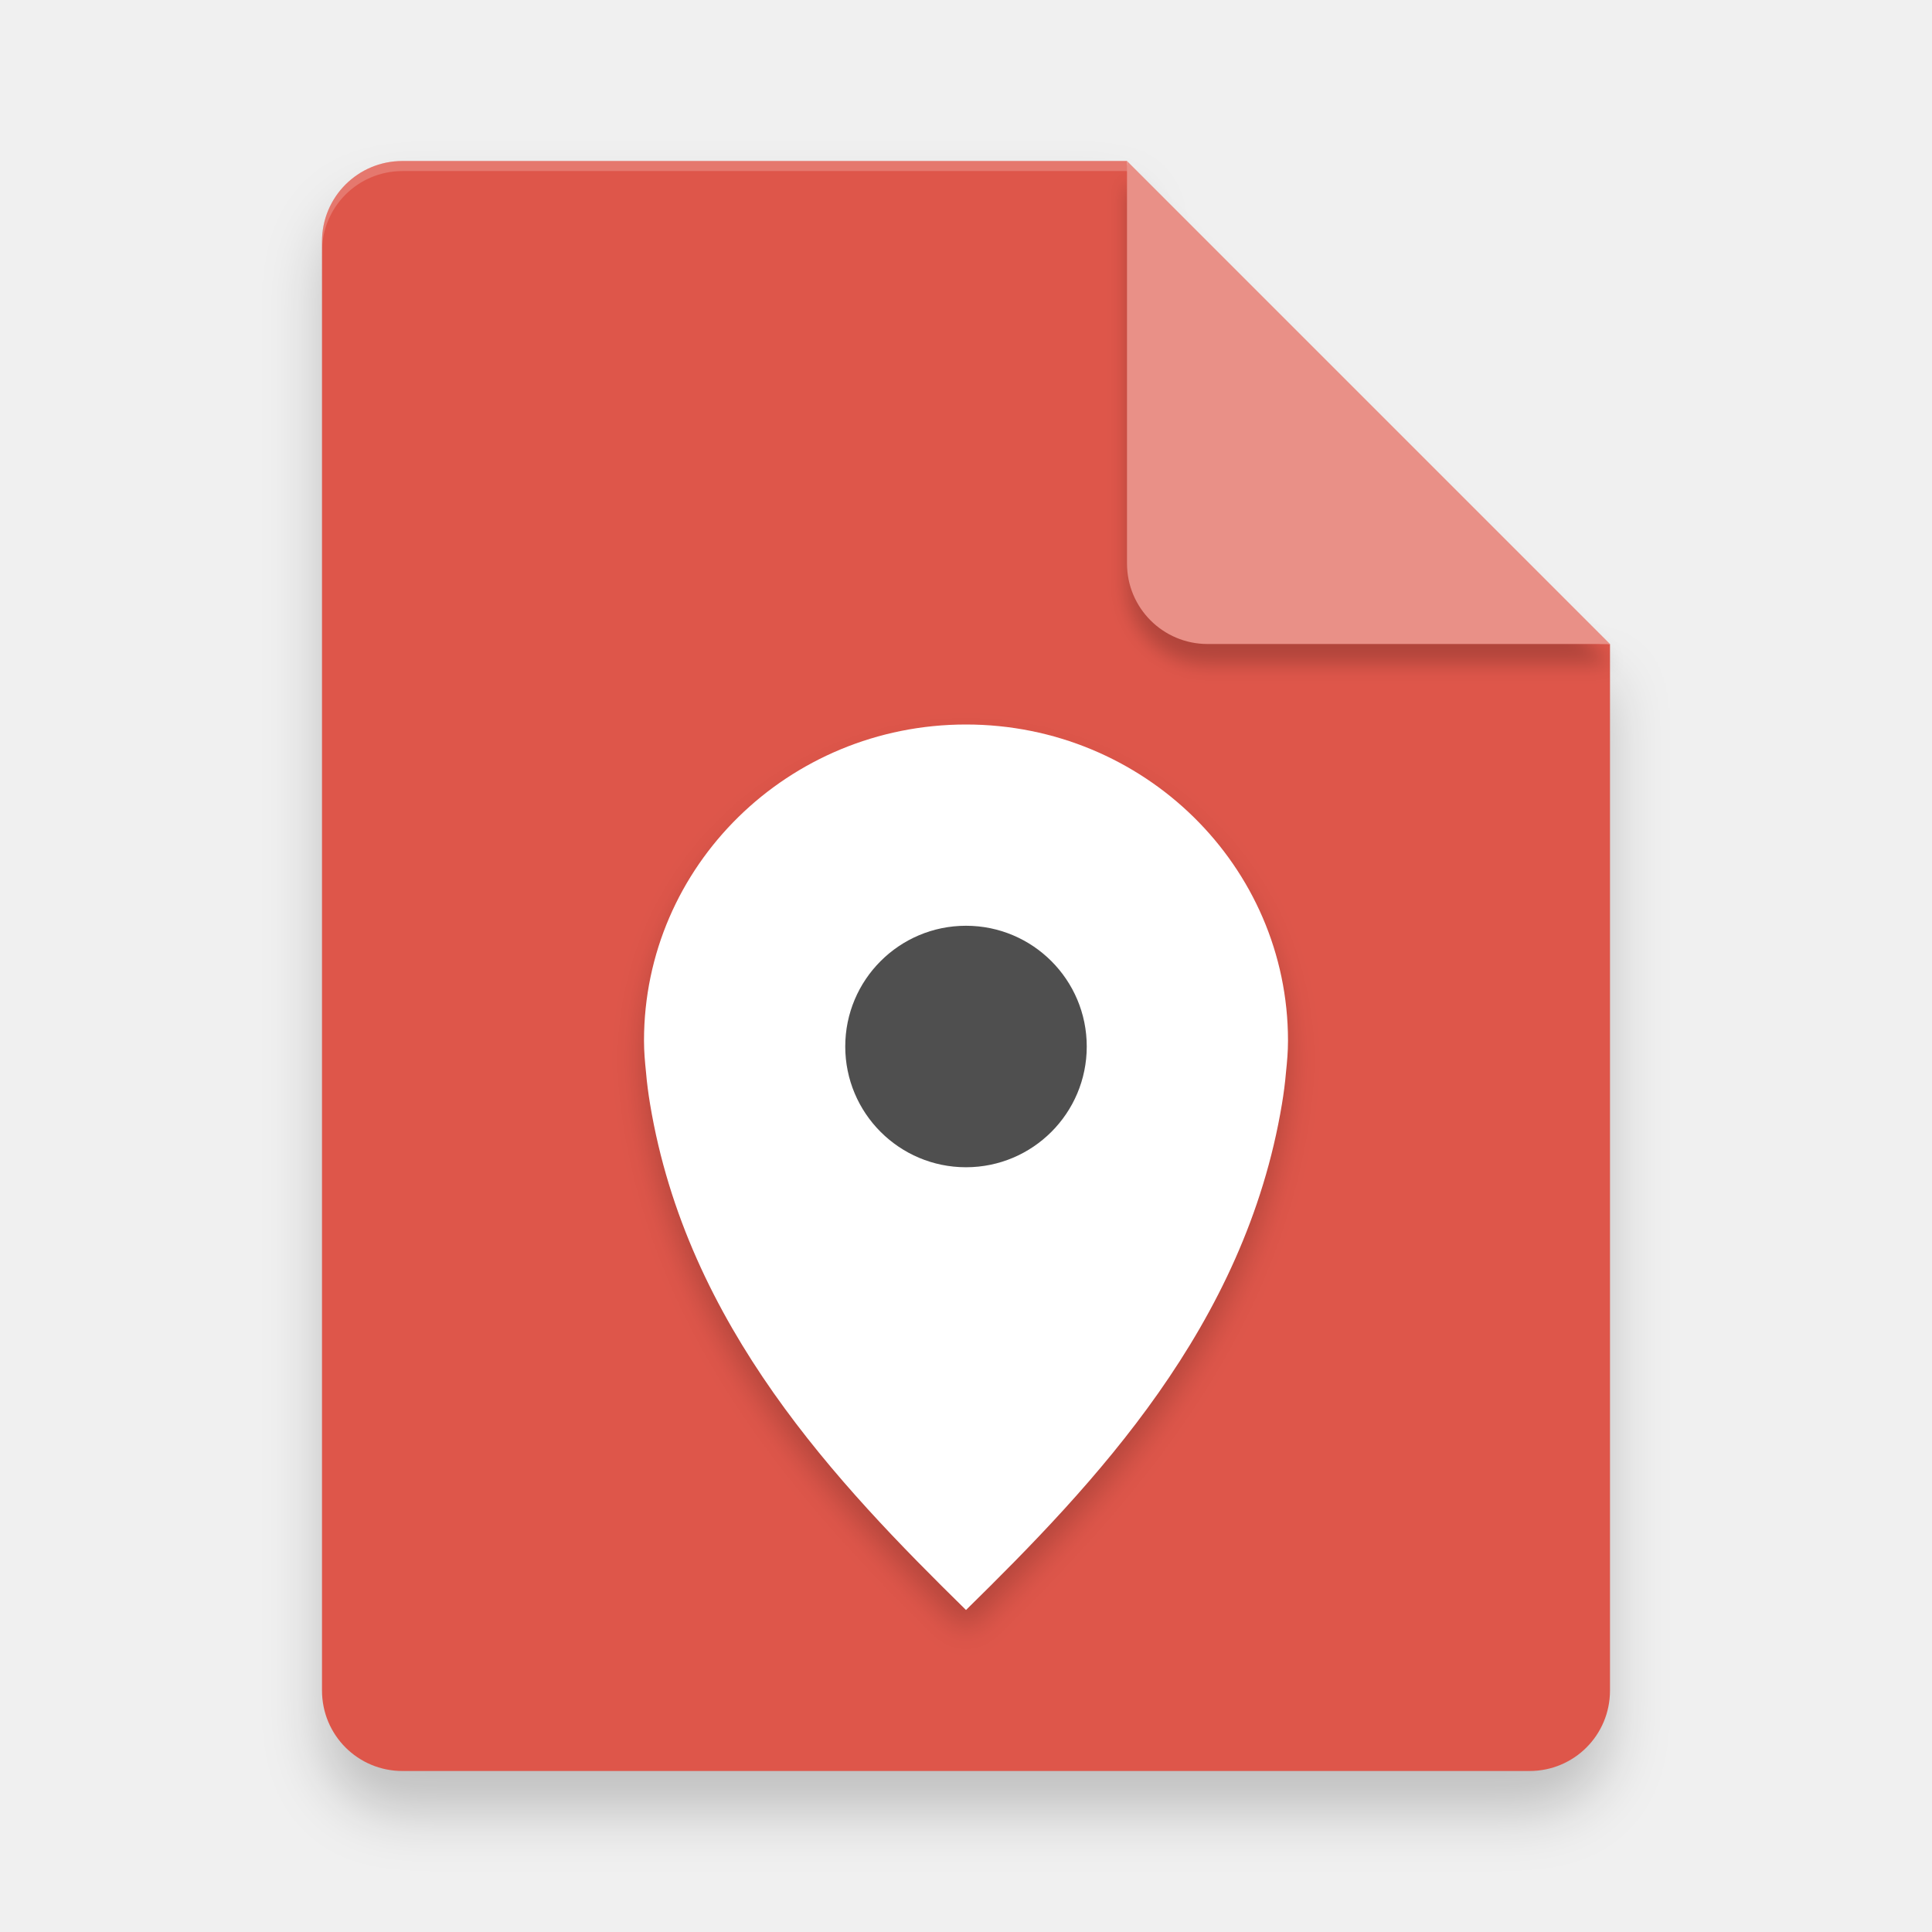
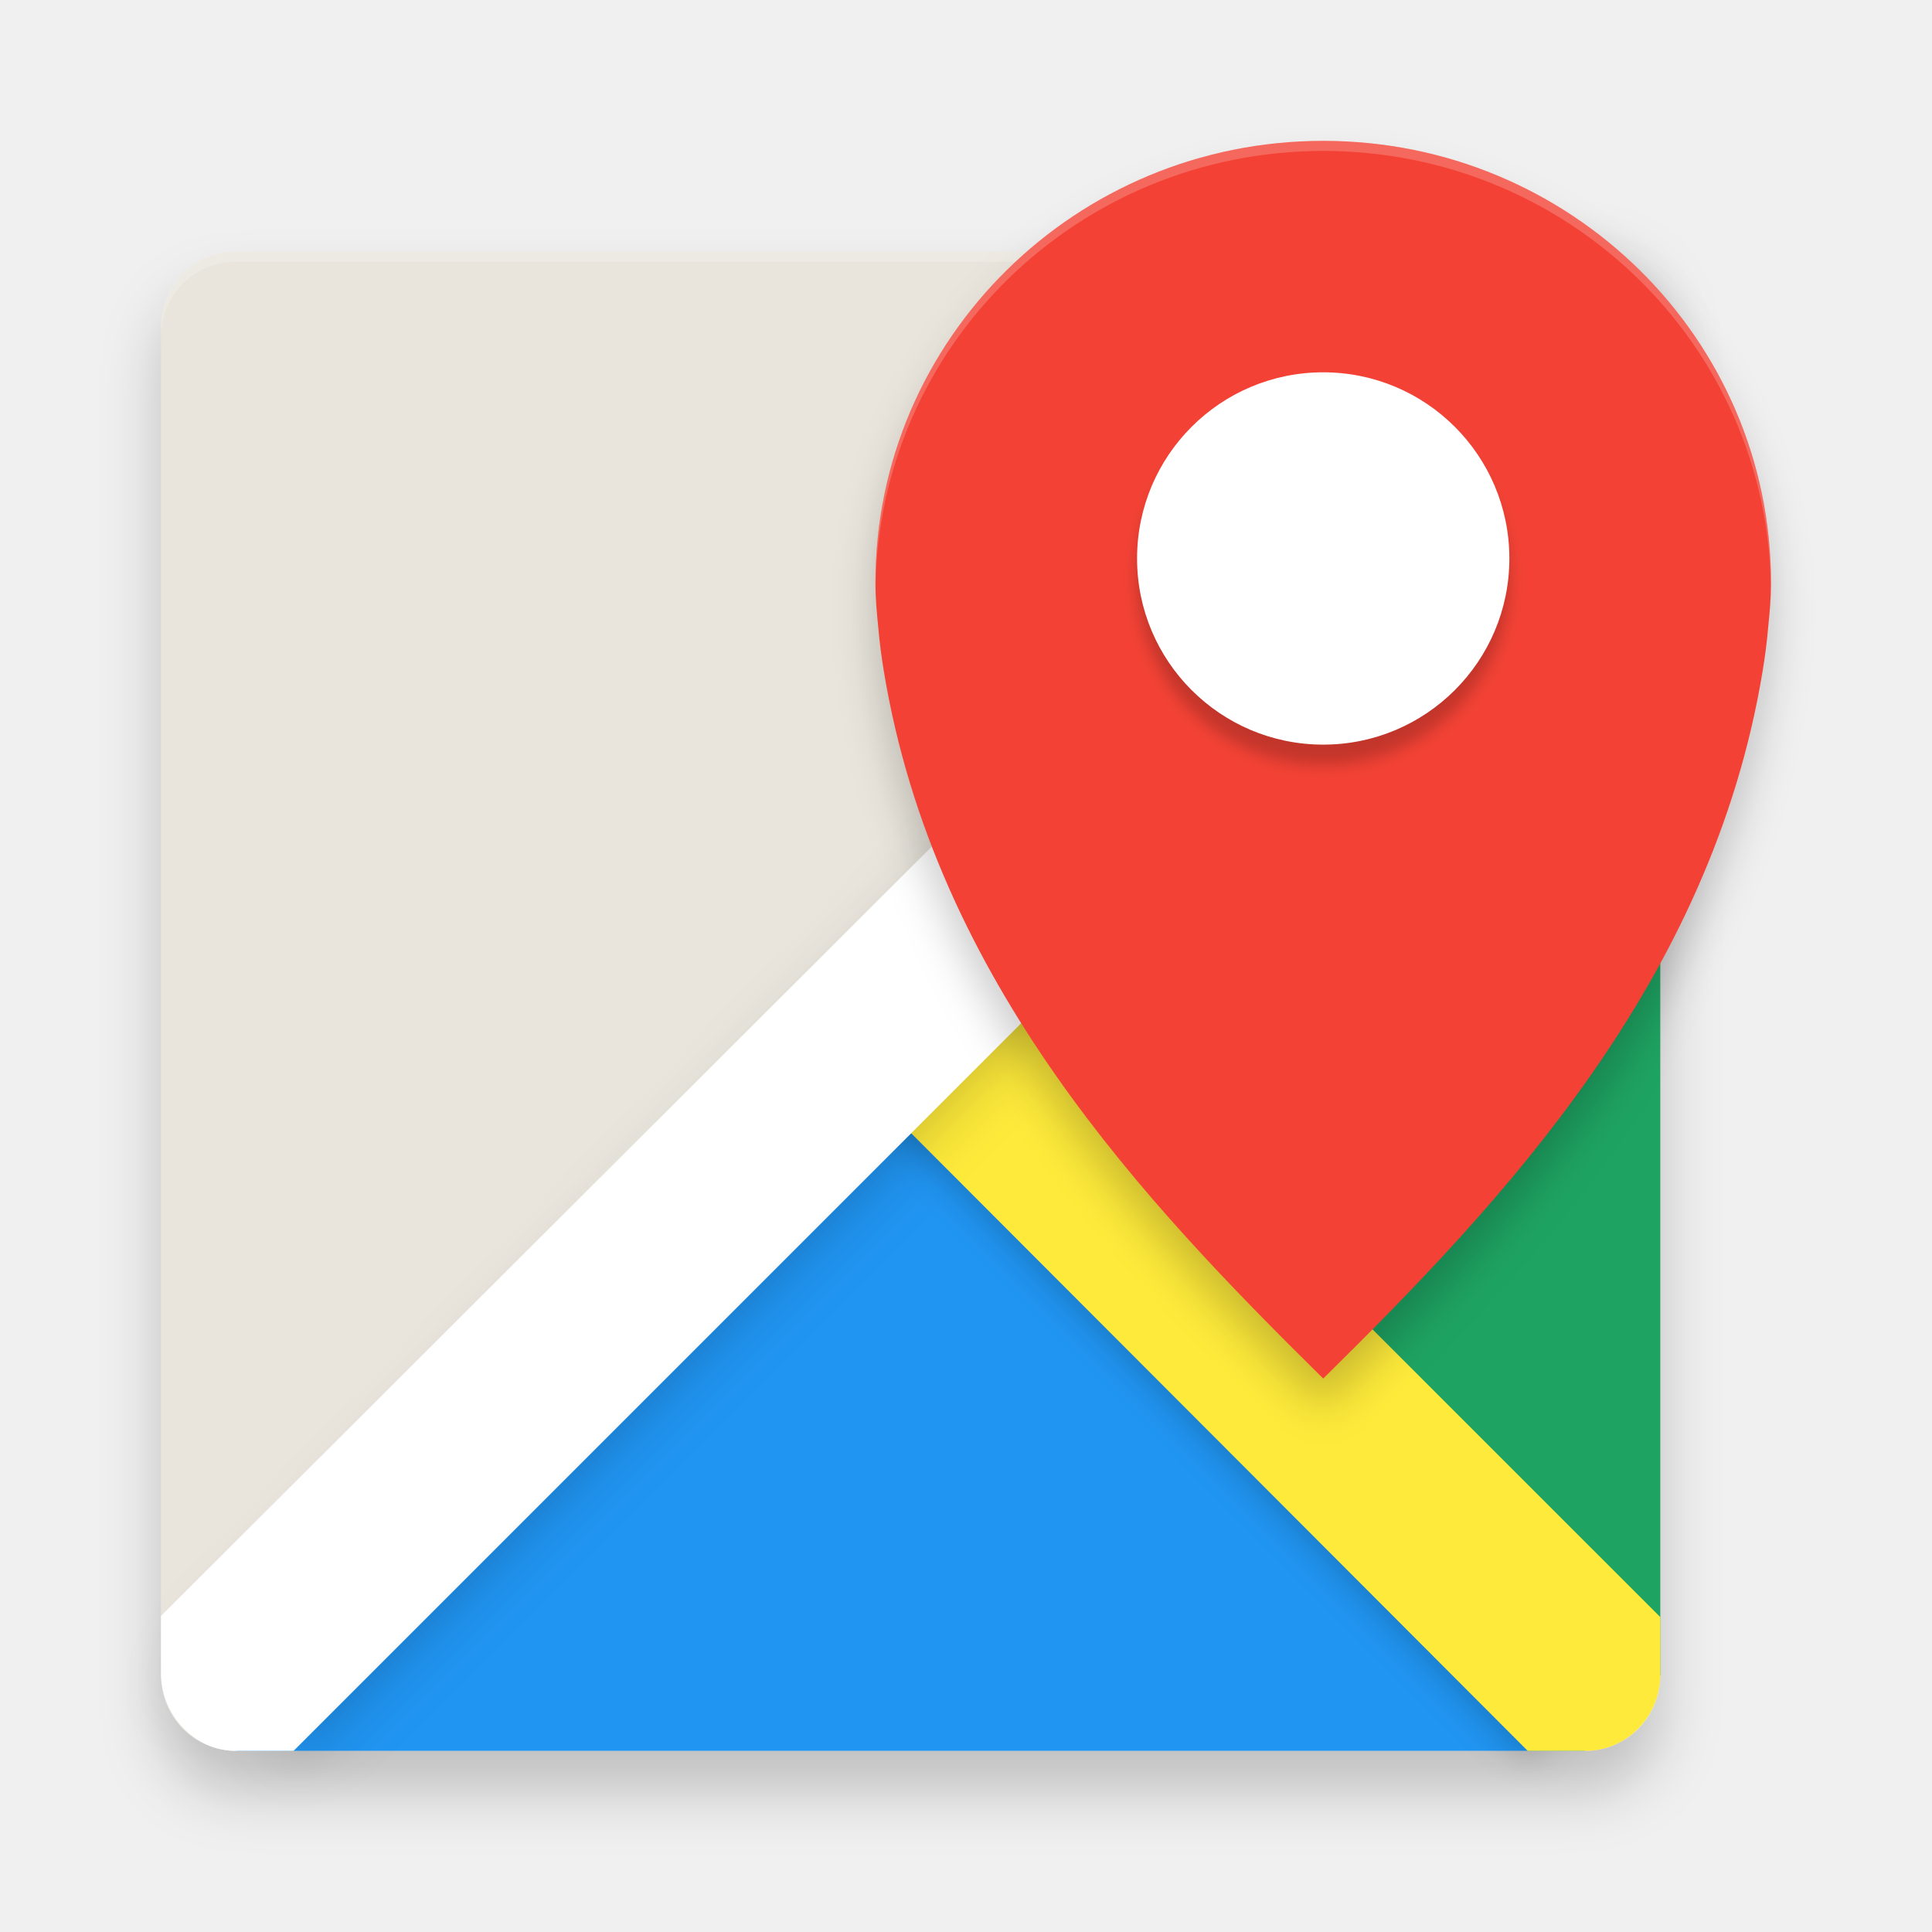
- <svg xmlns="http://www.w3.org/2000/svg" width="192" height="192" version="1" id="svg20">
-   <defs id="defs24">
-     <filter style="color-interpolation-filters:sRGB" id="filter857" x="-0.054" width="1.108" y="-0.043" height="1.086">
-       <feGaussianBlur stdDeviation="2.88" id="feGaussianBlur859" />
+ <svg xmlns="http://www.w3.org/2000/svg" width="192" height="192" version="1.1" id="svg28">
+   <defs id="defs32">
+     <filter style="color-interpolation-filters:sRGB" id="filter1450" x="-0.048" y="-0.048" width="1.096" height="1.096">
+       <feGaussianBlur stdDeviation="2.98" id="feGaussianBlur1452" />
    </filter>
-     <filter style="color-interpolation-filters:sRGB" id="filter873" x="-0.048" width="1.096" y="-0.048" height="1.096">
-       <feGaussianBlur stdDeviation="0.96" id="feGaussianBlur875" />
+     <filter style="color-interpolation-filters:sRGB" id="filter1492" x="-0.057" y="-0.041" width="1.114" height="1.083">
+       <feGaussianBlur stdDeviation="2.12" id="feGaussianBlur1494" />
    </filter>
-     <filter style="color-interpolation-filters:sRGB" id="filter889" x="-0.057" width="1.114" y="-0.041" height="1.083">
-       <feGaussianBlur stdDeviation="1.52" id="feGaussianBlur891" />
+     <filter style="color-interpolation-filters:sRGB" id="filter1577" x="-0.048" y="-0.048" width="1.097" height="1.096">
+       <feGaussianBlur stdDeviation="2.98" id="feGaussianBlur1579" />
+     </filter>
+     <filter style="color-interpolation-filters:sRGB" id="filter1581" x="-0.05" y="-0.048" width="1.1" height="1.096">
+       <feGaussianBlur stdDeviation="1.623" id="feGaussianBlur1583" />
+     </filter>
+     <filter style="color-interpolation-filters:sRGB" id="filter1623" x="-0.048" y="-0.048" width="1.096" height="1.096">
+       <feGaussianBlur stdDeviation="0.74" id="feGaussianBlur1625" />
    </filter>
  </defs>
-   <path id="path2" d="m 40,20 c -4.432,0 -8,3.568 -8,8 v 144 c 0,4.432 3.568,8 8,8 h 112 c 4.432,0 8,-3.568 8,-8 V 68 l -44,-4 -4,-44 z" style="opacity:0.2;stroke-width:4;filter:url(#filter857)" />
-   <path id="path4" d="m 40,16 c -4.432,0 -8,3.568 -8,8 v 144 c 0,4.432 3.568,8 8,8 h 112 c 4.432,0 8,-3.568 8,-8 V 64 l -44,-4 -4,-44 z" style="fill:#de564a;stroke-width:4" />
-   <path style="opacity:0.2;fill:#ffffff;stroke-width:4" d="M 40 16 C 35.568 16 32 19.568 32 24 L 32 25 C 32 20.568 35.568 17 40 17 L 112 17 L 159 64 L 160 64 L 112 16 L 40 16 z " id="path6" />
-   <path id="path8" d="m 112,18 v 40 c 0,4.418 3.582,8 8,8 h 40 z" style="opacity:0.2;stroke-width:4;filter:url(#filter873)" />
-   <path id="path10" d="m 112,16 v 40 c 0,4.418 3.582,8 8,8 h 40 z" style="fill:#e99087;stroke-width:4" />
-   <path id="path12" d="M 96,74 C 78.327,74 64,88.067 64,105.421 c 0,1.085 0.091,2.086 0.2,3.142 0.088,1.051 0.229,2.112 0.4,3.142 C 68.264,133.79 83.2,149.432 96,162 c 12.8,-12.568 27.736,-28.208 31.4,-50.295 0.171,-1.03 0.312,-2.091 0.4,-3.142 C 127.91,107.506 128,106.505 128,105.421 128,88.068 113.673,74 96,74 Z" style="opacity:0.2;stroke-width:4;filter:url(#filter889)" />
-   <path id="path14" d="M 96,72 C 78.327,72 64,86.067 64,103.421 c 0,1.085 0.091,2.086 0.2,3.142 0.088,1.051 0.229,2.112 0.4,3.142 C 68.264,131.79 83.2,147.432 96,160 c 12.8,-12.568 27.736,-28.208 31.4,-50.295 0.171,-1.03 0.312,-2.091 0.4,-3.142 C 127.91,105.506 128,104.505 128,103.421 128,86.068 113.673,72 96,72 Z" style="fill:#ffffff;stroke-width:4" />
-   <path id="path16" d="m 96,92.001 c 6.627,0 12,5.373 12,12 C 108,110.627 102.627,116 96,116 89.373,116 84,110.627 84,104 84,97.373 89.373,92.001 96,92.001 Z" style="fill:#4f4f4f;stroke-width:4" />
+   <path id="rect1383" style="opacity:0.2;fill:#000000;fill-opacity:1;stroke-width:3.725;filter:url(#filter1450)" d="m 151.832,29 v 0.008 H 23.449 C 19.322,29.008 16,32.33 16,36.457 v 128.133 5.719 0.242 C 16,174.678 19.322,178 23.449,178 h 0.002 134.098 c 6.6e-4,0 0.001,0 0.002,0 0.48,-1.3e-4 0.948,-0.052 1.402,-0.141 0.079,-0.015 0.155,-0.034 0.232,-0.051 0.335,-0.077 0.659,-0.179 0.975,-0.301 0.248,-0.093 0.484,-0.203 0.719,-0.32 0.121,-0.062 0.24,-0.127 0.357,-0.195 1.623,-0.928 2.844,-2.435 3.402,-4.258 0.015,-0.048 0.031,-0.096 0.045,-0.145 0.083,-0.291 0.154,-0.584 0.201,-0.889 0.057,-0.335 0.092,-0.676 0.104,-1.023 7.4e-4,-0.043 0.012,-0.083 0.012,-0.127 v -0.123 -5.719 -122.533 -5.727 c 0,-0.513 -0.052,-1.013 -0.15,-1.496 C 164.16,31.549 161.165,29 157.551,29 Z" />
+   <rect fill="#e9e5dc" width="148.992" height="149" x="-174" y="-165" rx="7.45" ry="7.45" transform="matrix(0,-1,-1,0,0,0)" id="rect2" style="stroke-width:3.725" />
+   <path fill="#2095f2" fill-rule="evenodd" d="M 23.45,174 90.5,106.954 157.55,174 Z" id="path6" style="stroke-width:3.725" />
+   <path fill="#1ea362" fill-rule="evenodd" d="M 165,166.55 97.95,99.504 165,32.457 Z" id="path8" style="stroke-width:3.725" />
+   <path fill="#feea3a" fill-rule="evenodd" d="M 97.086,93.799 83.917,106.974 151.824,175 l 3.925,-3.721 c 2.995,-2.839 4.059,-1.725 6.337,-5.166 l -7.585,-7.528 -57.415,-64.786 z" id="path1537" style="opacity:0.2;fill:#000000;stroke-width:3.725;filter:url(#filter1581)" />
+   <path fill="#feea3a" fill-rule="evenodd" d="M 97.086,92.799 83.917,105.974 151.824,174 h 5.726 c 4.127,0 7.451,-3.445 7.451,-7.572 v -5.718 L 97.085,92.799 Z" id="path10" style="stroke-width:3.725" />
+   <path fill="#ffffff" fill-rule="evenodd" d="M 151.832,26.008 20.809,162.73 l -3.12,5.204 c -2.122,3.54 6.523,-3.001 8.348,0.701 L 29.176,175 165,39.175 V 33.45 C 165,29.323 161.677,26 157.55,26 h -5.719 z" id="path1539" style="opacity:0.2;fill:#000000;stroke-width:3.725;filter:url(#filter1577)" />
+   <path fill="#ffffff" fill-rule="evenodd" d="M 151.832,25.008 16,160.591 v 5.718 C 16,170.435 19.323,174 23.45,174 h 5.726 L 165,38.175 V 32.45 C 165,28.323 161.677,25 157.55,25 h -5.719 z" id="path12" style="stroke-width:3.725" />
+   <path fill="#f34235" d="M 131.5,17 C 106.923,17 87,36.662 87,60.917 c 0,1.516 0.126,2.915 0.278,4.391 0.122,1.469 0.319,2.953 0.556,4.392 5.095,30.869 25.867,52.733 43.666,70.299 17.8,-17.567 38.571,-39.427 43.666,-70.299 0.238,-1.439 0.434,-2.923 0.556,-4.392 C 175.875,63.833 176,62.433 176,60.917 176,36.662 156.076,17 131.5,17 Z" id="path1454" style="opacity:0.2;fill:#000000;stroke-width:3.718;filter:url(#filter1492)" />
+   <path id="rect1496" style="stroke-width:3.725;fill:#ffffff;opacity:0.2" d="M 23.449 25.008 C 19.322 25.008 16 28.33 16 32.457 L 16 33.457 C 16 29.33 19.322 26.008 23.449 26.008 L 157.549 26.008 C 161.676 26.008 165 29.33 165 33.457 L 165 32.457 C 165 28.33 161.676 25.008 157.549 25.008 L 23.449 25.008 z " />
+   <path fill="#f34235" d="M 131.5,14 C 106.923,14 87,33.662 87,57.918 c 0,1.516 0.126,2.915 0.278,4.391 0.122,1.469 0.319,2.953 0.556,4.392 5.095,30.869 25.867,52.733 43.666,70.299 17.8,-17.567 38.571,-39.427 43.666,-70.299 0.238,-1.439 0.434,-2.923 0.556,-4.392 C 175.875,60.833 176,59.434 176,57.918 176,33.663 156.076,14 131.5,14 Z" id="path20" style="stroke-width:3.718" />
+   <path fill="#ffffff" d="M 131.5,39 C 141.717,39 150,47.283 150,57.5 150,67.717 141.717,76 131.5,76 121.283,76 113,67.717 113,57.5 113,47.283 121.283,39 131.5,39 Z" id="path1585" style="opacity:0.2;fill:#000000;stroke-width:3.7;filter:url(#filter1623)" />
+   <path fill="#ffffff" d="M 131.5,37 C 141.717,37 150,45.283 150,55.5 150,65.717 141.717,74 131.5,74 121.283,74 113,65.717 113,55.5 113,45.283 121.283,37 131.5,37 Z" id="path24" style="stroke-width:3.7" />
+   <path id="path1840" style="stroke-width:3.718;fill:#ffffff;opacity:0.2" d="M 131.5 14 C 106.923 14 87 33.662 87 57.918 C 87 58.059 87.014 58.191 87.016 58.33 C 87.336 34.347 107.123 15 131.5 15 C 155.877 15 175.664 34.347 175.984 58.33 C 175.986 58.191 176 58.059 176 57.918 C 176 33.663 156.077 14 131.5 14 z " />
</svg>
